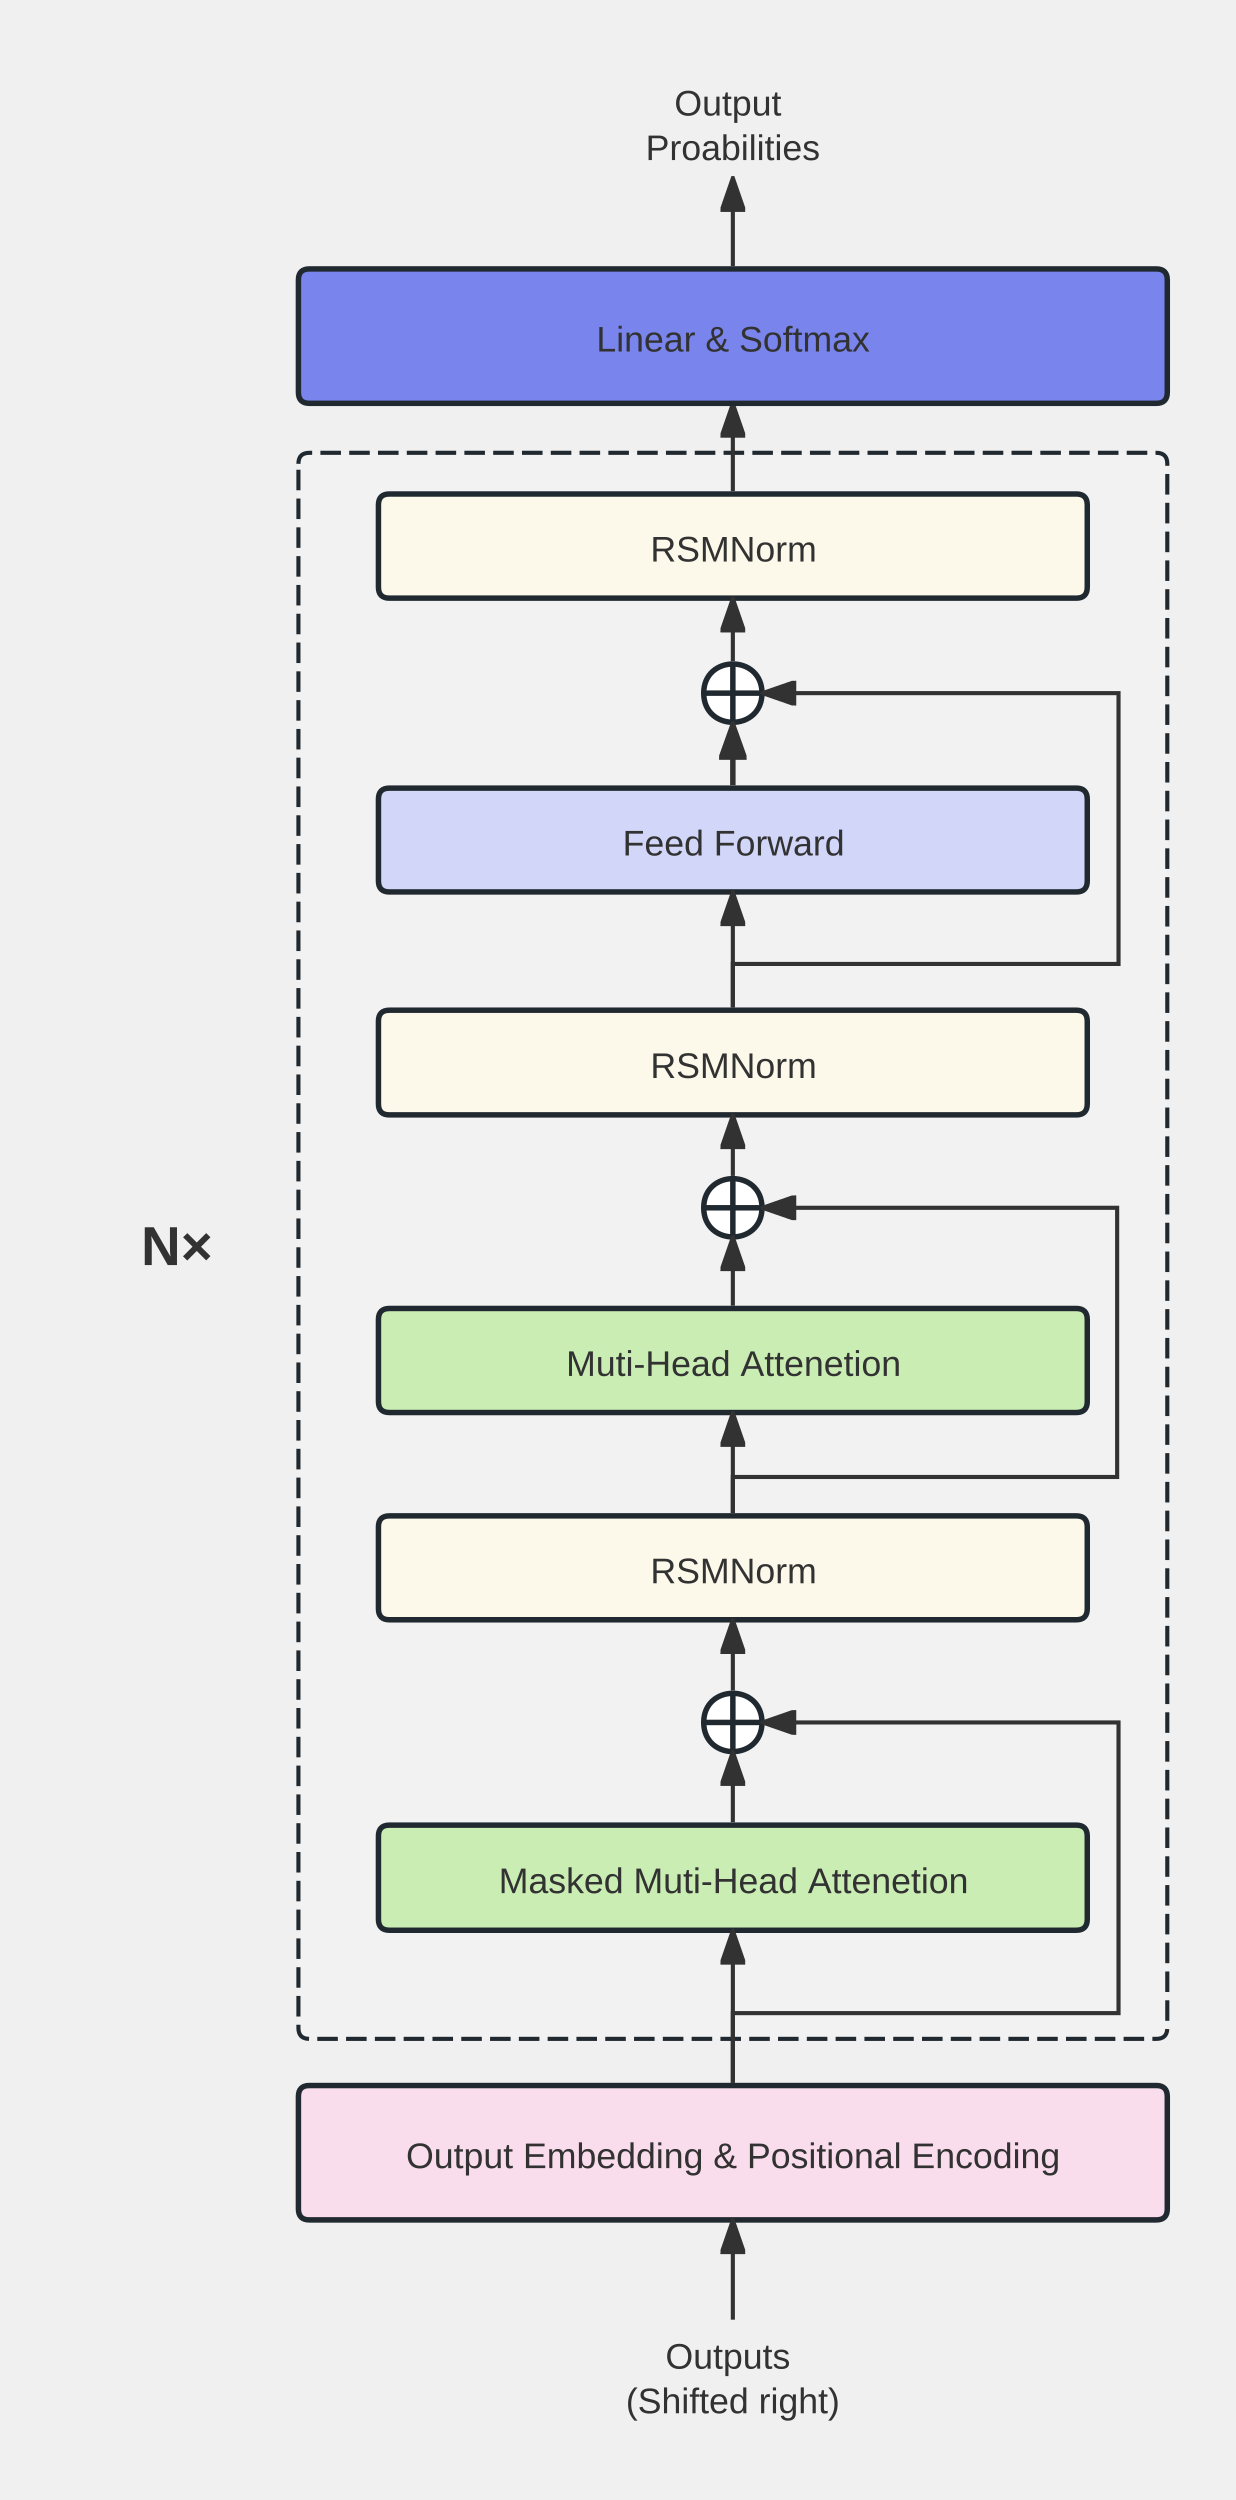
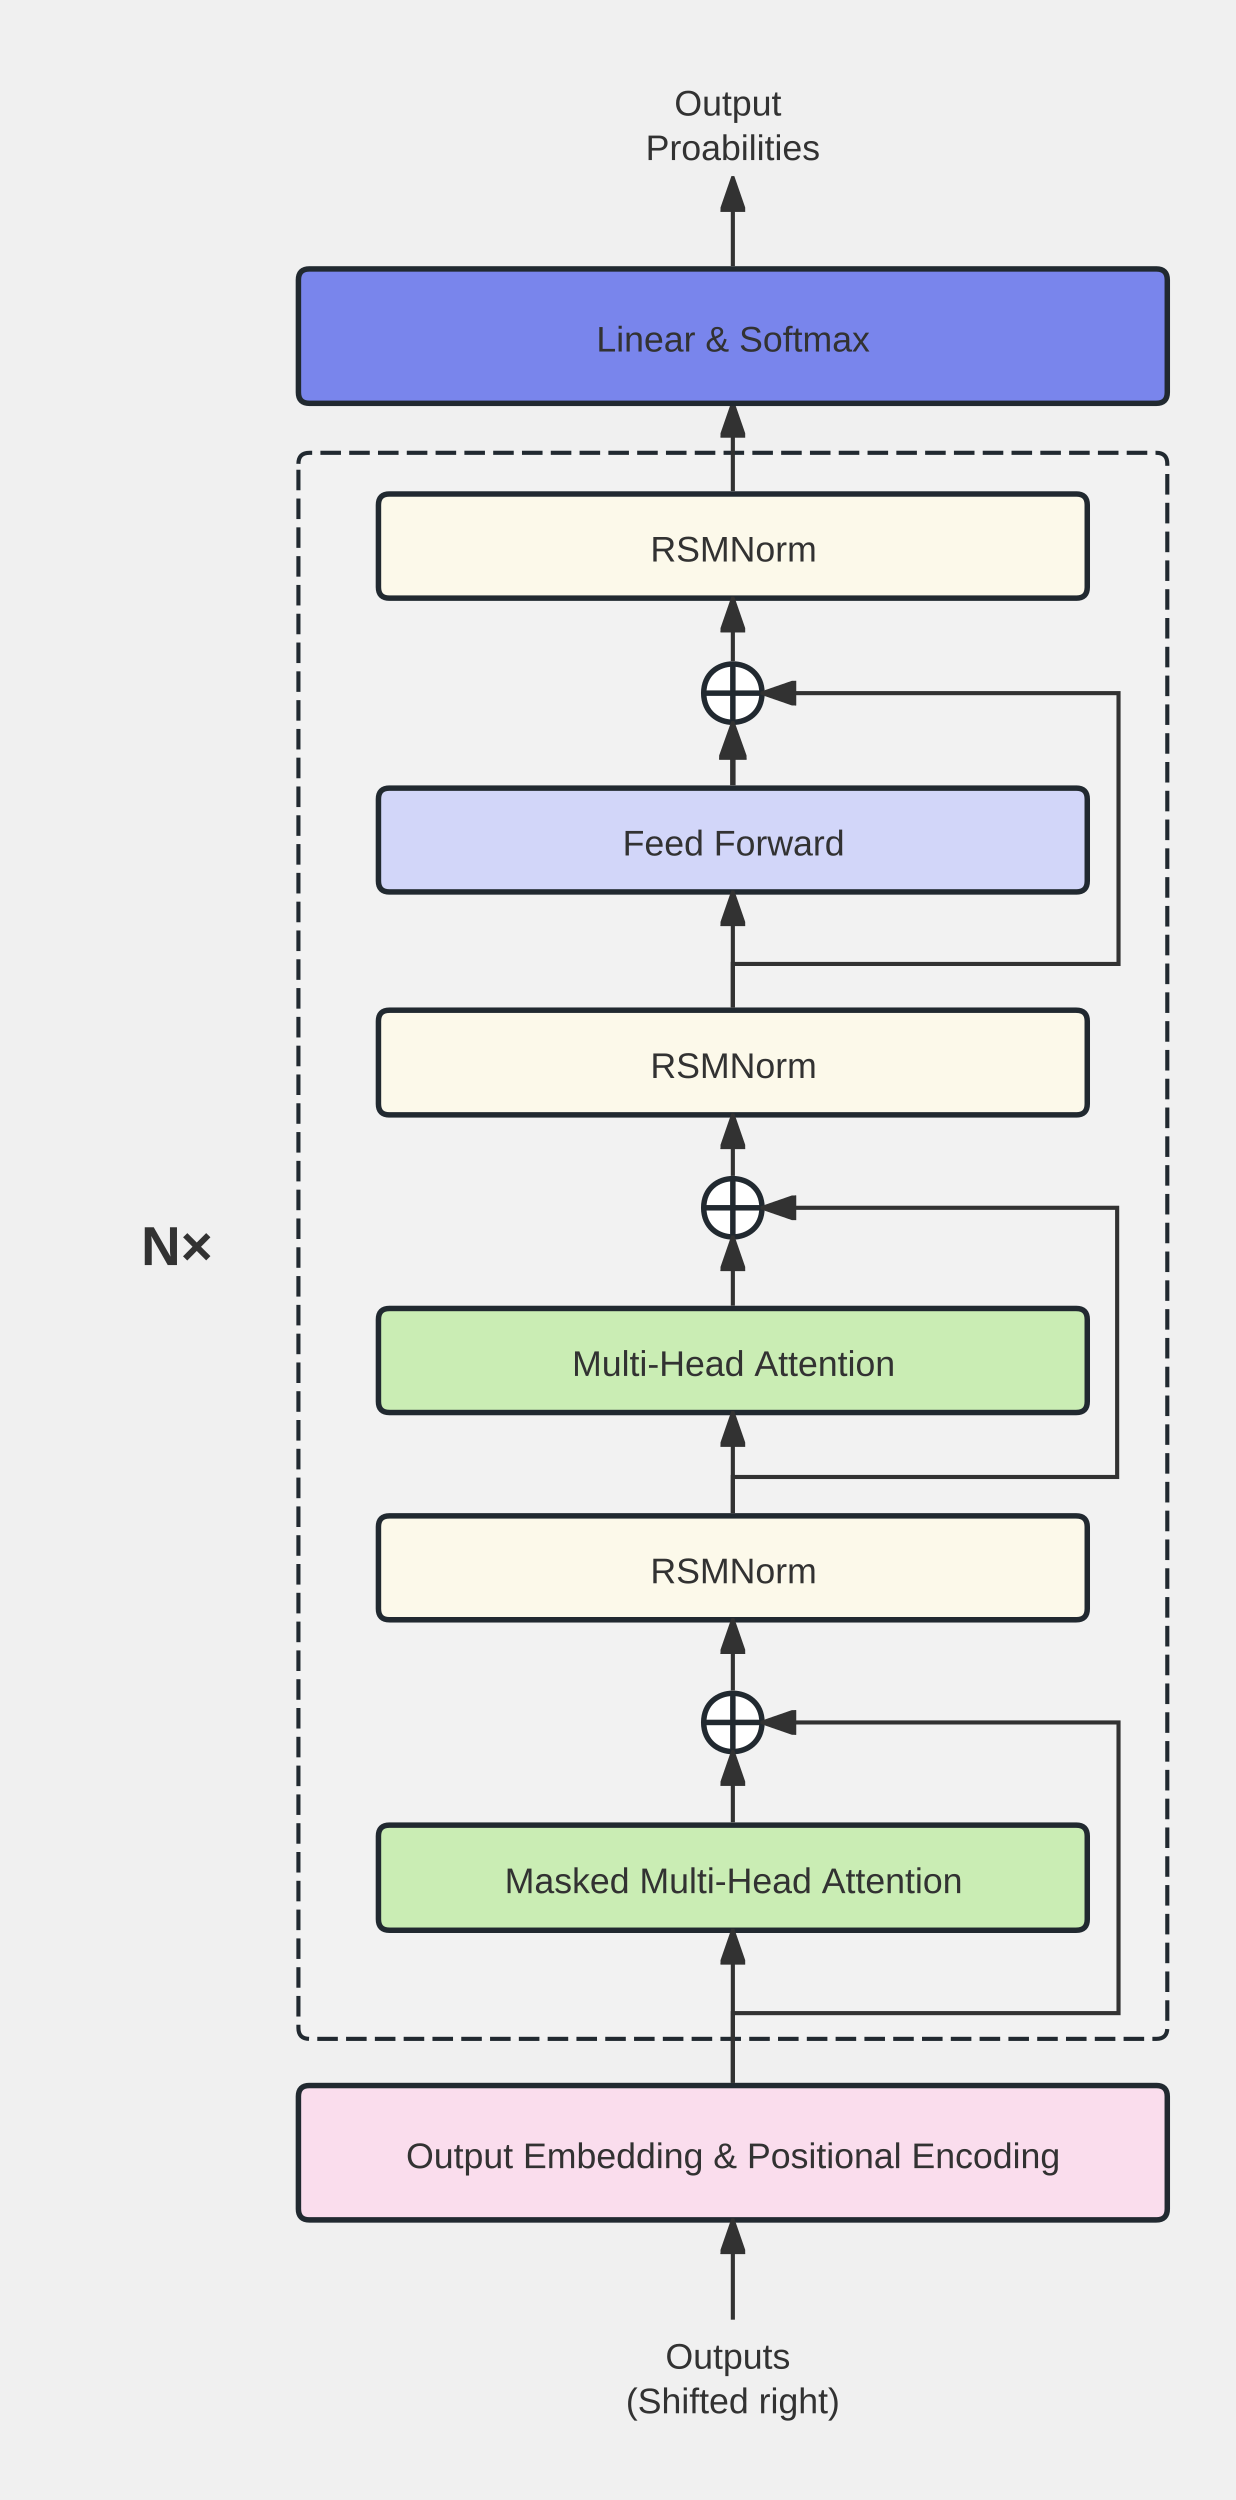
- <svg xmlns="http://www.w3.org/2000/svg" id="SvgjsSvg1205" width="450.619" height="911.556" version="1.1">
-   <defs id="SvgjsDefs1206">
+ <svg xmlns="http://www.w3.org/2000/svg" id="SvgjsSvg1006" width="450.619" height="911.556" version="1.1">
+   <defs id="SvgjsDefs1007">
    <pattern patternUnits="userSpaceOnUse" id="pattern_mark_0" width="300" height="300">
      <text x="150" y="100" fill="rgba(229,229,229,0.8)" font-size="18" transform="rotate(-45, 150, 150)" style="dominant-baseline: middle; text-anchor: middle;" />
    </pattern>
    <pattern patternUnits="userSpaceOnUse" id="pattern_mark_1" width="300" height="300">
      <text x="150" y="200" fill="rgba(229,229,229,0.8)" font-size="18" transform="rotate(-45, 150, 150)" style="dominant-baseline: middle; text-anchor: middle;" />
    </pattern>
-     <marker id="SvgjsMarker1234" markerWidth="14" markerHeight="10" refX="10" refY="5" viewBox="0 0 14 10" orient="auto" markerUnits="userSpaceOnUse" stroke-dasharray="0,0">
-       <path id="SvgjsPath1235" d="M0,0 L14,5 L0,10 L0,0" fill="#323232" stroke="#323232" stroke-width="1" />
-     </marker>
-     <marker id="SvgjsMarker1244" markerWidth="13" markerHeight="9" refX="9.5" refY="4.5" viewBox="0 0 13 9" orient="auto" markerUnits="userSpaceOnUse" stroke-dasharray="0,0">
-       <path id="SvgjsPath1245" d="M0,0 L13,4.5 L0,9 L0,0" fill="#323232" stroke="#323232" stroke-width="1" />
-     </marker>
-     <marker id="SvgjsMarker1260" markerWidth="13" markerHeight="9" refX="9.5" refY="4.5" viewBox="0 0 13 9" orient="auto" markerUnits="userSpaceOnUse" stroke-dasharray="0,0">
-       <path id="SvgjsPath1261" d="M0,0 L13,4.5 L0,9 L0,0" fill="#323232" stroke="#323232" stroke-width="1" />
-     </marker>
-     <marker id="SvgjsMarker1270" markerWidth="13" markerHeight="9" refX="9.5" refY="4.5" viewBox="0 0 13 9" orient="auto" markerUnits="userSpaceOnUse" stroke-dasharray="0,0">
-       <path id="SvgjsPath1271" d="M0,0 L13,4.5 L0,9 L0,0" fill="#323232" stroke="#323232" stroke-width="1" />
-     </marker>
-     <marker id="SvgjsMarker1292" markerWidth="13" markerHeight="9" refX="9.5" refY="4.5" viewBox="0 0 13 9" orient="auto" markerUnits="userSpaceOnUse" stroke-dasharray="0,0">
-       <path id="SvgjsPath1293" d="M0,0 L13,4.5 L0,9 L0,0" fill="#323232" stroke="#323232" stroke-width="1" />
-     </marker>
-     <marker id="SvgjsMarker1296" markerWidth="13" markerHeight="9" refX="9.5" refY="4.5" viewBox="0 0 13 9" orient="auto" markerUnits="userSpaceOnUse" stroke-dasharray="0,0">
-       <path id="SvgjsPath1297" d="M0,0 L13,4.5 L0,9 L0,0" fill="#323232" stroke="#323232" stroke-width="1" />
-     </marker>
-     <marker id="SvgjsMarker1300" markerWidth="13" markerHeight="9" refX="9.5" refY="4.5" viewBox="0 0 13 9" orient="auto" markerUnits="userSpaceOnUse" stroke-dasharray="0,0">
-       <path id="SvgjsPath1301" d="M0,0 L13,4.5 L0,9 L0,0" fill="#323232" stroke="#323232" stroke-width="1" />
-     </marker>
-     <marker id="SvgjsMarker1320" markerWidth="13" markerHeight="9" refX="9.5" refY="4.5" viewBox="0 0 13 9" orient="auto" markerUnits="userSpaceOnUse" stroke-dasharray="0,0">
-       <path id="SvgjsPath1321" d="M0,0 L13,4.5 L0,9 L0,0" fill="#323232" stroke="#323232" stroke-width="1" />
-     </marker>
-     <marker id="SvgjsMarker1330" markerWidth="13" markerHeight="9" refX="9.5" refY="4.5" viewBox="0 0 13 9" orient="auto" markerUnits="userSpaceOnUse" stroke-dasharray="0,0">
-       <path id="SvgjsPath1331" d="M0,0 L13,4.5 L0,9 L0,0" fill="#323232" stroke="#323232" stroke-width="1" />
-     </marker>
-     <marker id="SvgjsMarker1334" markerWidth="13" markerHeight="9" refX="9.5" refY="4.5" viewBox="0 0 13 9" orient="auto" markerUnits="userSpaceOnUse" stroke-dasharray="0,0">
-       <path id="SvgjsPath1335" d="M0,0 L13,4.5 L0,9 L0,0" fill="#323232" stroke="#323232" stroke-width="1" />
-     </marker>
-     <marker id="SvgjsMarker1338" markerWidth="13" markerHeight="9" refX="9.5" refY="4.5" viewBox="0 0 13 9" orient="auto" markerUnits="userSpaceOnUse" stroke-dasharray="0,0">
-       <path id="SvgjsPath1339" d="M0,0 L13,4.5 L0,9 L0,0" fill="#323232" stroke="#323232" stroke-width="1" />
-     </marker>
-     <marker id="SvgjsMarker1342" markerWidth="13" markerHeight="9" refX="9.5" refY="4.5" viewBox="0 0 13 9" orient="auto" markerUnits="userSpaceOnUse" stroke-dasharray="0,0">
-       <path id="SvgjsPath1343" d="M0,0 L13,4.5 L0,9 L0,0" fill="#323232" stroke="#323232" stroke-width="1" />
-     </marker>
-     <marker id="SvgjsMarker1346" markerWidth="13" markerHeight="9" refX="9.5" refY="4.5" viewBox="0 0 13 9" orient="auto" markerUnits="userSpaceOnUse" stroke-dasharray="0,0">
-       <path id="SvgjsPath1347" d="M0,0 L13,4.5 L0,9 L0,0" fill="#323232" stroke="#323232" stroke-width="1" />
-     </marker>
-     <marker id="SvgjsMarker1350" markerWidth="13" markerHeight="9" refX="9.5" refY="4.5" viewBox="0 0 13 9" orient="auto" markerUnits="userSpaceOnUse" stroke-dasharray="0,0">
-       <path id="SvgjsPath1351" d="M0,0 L13,4.5 L0,9 L0,0" fill="#323232" stroke="#323232" stroke-width="1" />
-     </marker>
-     <marker id="SvgjsMarker1360" markerWidth="13" markerHeight="9" refX="9.5" refY="4.5" viewBox="0 0 13 9" orient="auto" markerUnits="userSpaceOnUse" stroke-dasharray="0,0">
-       <path id="SvgjsPath1361" d="M0,0 L13,4.5 L0,9 L0,0" fill="#323232" stroke="#323232" stroke-width="1" />
-     </marker>
+     <marker id="SvgjsMarker1035" markerWidth="14" markerHeight="10" refX="10" refY="5" viewBox="0 0 14 10" orient="auto" markerUnits="userSpaceOnUse" stroke-dasharray="0,0">
+       <path id="SvgjsPath1036" d="M0,0 L14,5 L0,10 L0,0" fill="#323232" stroke="#323232" stroke-width="1" />
+     </marker>
+     <marker id="SvgjsMarker1045" markerWidth="13" markerHeight="9" refX="9.5" refY="4.5" viewBox="0 0 13 9" orient="auto" markerUnits="userSpaceOnUse" stroke-dasharray="0,0">
+       <path id="SvgjsPath1046" d="M0,0 L13,4.5 L0,9 L0,0" fill="#323232" stroke="#323232" stroke-width="1" />
+     </marker>
+     <marker id="SvgjsMarker1061" markerWidth="13" markerHeight="9" refX="9.5" refY="4.5" viewBox="0 0 13 9" orient="auto" markerUnits="userSpaceOnUse" stroke-dasharray="0,0">
+       <path id="SvgjsPath1062" d="M0,0 L13,4.5 L0,9 L0,0" fill="#323232" stroke="#323232" stroke-width="1" />
+     </marker>
+     <marker id="SvgjsMarker1071" markerWidth="13" markerHeight="9" refX="9.5" refY="4.5" viewBox="0 0 13 9" orient="auto" markerUnits="userSpaceOnUse" stroke-dasharray="0,0">
+       <path id="SvgjsPath1072" d="M0,0 L13,4.5 L0,9 L0,0" fill="#323232" stroke="#323232" stroke-width="1" />
+     </marker>
+     <marker id="SvgjsMarker1093" markerWidth="13" markerHeight="9" refX="9.5" refY="4.5" viewBox="0 0 13 9" orient="auto" markerUnits="userSpaceOnUse" stroke-dasharray="0,0">
+       <path id="SvgjsPath1094" d="M0,0 L13,4.5 L0,9 L0,0" fill="#323232" stroke="#323232" stroke-width="1" />
+     </marker>
+     <marker id="SvgjsMarker1097" markerWidth="13" markerHeight="9" refX="9.5" refY="4.5" viewBox="0 0 13 9" orient="auto" markerUnits="userSpaceOnUse" stroke-dasharray="0,0">
+       <path id="SvgjsPath1098" d="M0,0 L13,4.5 L0,9 L0,0" fill="#323232" stroke="#323232" stroke-width="1" />
+     </marker>
+     <marker id="SvgjsMarker1101" markerWidth="13" markerHeight="9" refX="9.5" refY="4.5" viewBox="0 0 13 9" orient="auto" markerUnits="userSpaceOnUse" stroke-dasharray="0,0">
+       <path id="SvgjsPath1102" d="M0,0 L13,4.5 L0,9 L0,0" fill="#323232" stroke="#323232" stroke-width="1" />
+     </marker>
+     <marker id="SvgjsMarker1121" markerWidth="13" markerHeight="9" refX="9.5" refY="4.5" viewBox="0 0 13 9" orient="auto" markerUnits="userSpaceOnUse" stroke-dasharray="0,0">
+       <path id="SvgjsPath1122" d="M0,0 L13,4.5 L0,9 L0,0" fill="#323232" stroke="#323232" stroke-width="1" />
+     </marker>
+     <marker id="SvgjsMarker1131" markerWidth="13" markerHeight="9" refX="9.5" refY="4.5" viewBox="0 0 13 9" orient="auto" markerUnits="userSpaceOnUse" stroke-dasharray="0,0">
+       <path id="SvgjsPath1132" d="M0,0 L13,4.5 L0,9 L0,0" fill="#323232" stroke="#323232" stroke-width="1" />
+     </marker>
+     <marker id="SvgjsMarker1135" markerWidth="13" markerHeight="9" refX="9.5" refY="4.5" viewBox="0 0 13 9" orient="auto" markerUnits="userSpaceOnUse" stroke-dasharray="0,0">
+       <path id="SvgjsPath1136" d="M0,0 L13,4.5 L0,9 L0,0" fill="#323232" stroke="#323232" stroke-width="1" />
+     </marker>
+     <marker id="SvgjsMarker1139" markerWidth="13" markerHeight="9" refX="9.5" refY="4.5" viewBox="0 0 13 9" orient="auto" markerUnits="userSpaceOnUse" stroke-dasharray="0,0">
+       <path id="SvgjsPath1140" d="M0,0 L13,4.5 L0,9 L0,0" fill="#323232" stroke="#323232" stroke-width="1" />
+     </marker>
+     <marker id="SvgjsMarker1143" markerWidth="13" markerHeight="9" refX="9.5" refY="4.5" viewBox="0 0 13 9" orient="auto" markerUnits="userSpaceOnUse" stroke-dasharray="0,0">
+       <path id="SvgjsPath1144" d="M0,0 L13,4.5 L0,9 L0,0" fill="#323232" stroke="#323232" stroke-width="1" />
+     </marker>
+     <marker id="SvgjsMarker1147" markerWidth="13" markerHeight="9" refX="9.5" refY="4.5" viewBox="0 0 13 9" orient="auto" markerUnits="userSpaceOnUse" stroke-dasharray="0,0">
+       <path id="SvgjsPath1148" d="M0,0 L13,4.5 L0,9 L0,0" fill="#323232" stroke="#323232" stroke-width="1" />
+     </marker>
+     <marker id="SvgjsMarker1151" markerWidth="13" markerHeight="9" refX="9.5" refY="4.5" viewBox="0 0 13 9" orient="auto" markerUnits="userSpaceOnUse" stroke-dasharray="0,0">
+       <path id="SvgjsPath1152" d="M0,0 L13,4.5 L0,9 L0,0" fill="#323232" stroke="#323232" stroke-width="1" />
+     </marker>
+     <marker id="SvgjsMarker1161" markerWidth="13" markerHeight="9" refX="9.5" refY="4.5" viewBox="0 0 13 9" orient="auto" markerUnits="userSpaceOnUse" stroke-dasharray="0,0">
+       <path id="SvgjsPath1162" d="M0,0 L13,4.5 L0,9 L0,0" fill="#323232" stroke="#323232" stroke-width="1" />
+     </marker>
+     <pattern patternUnits="userSpaceOnUse" id="wpspattern_mark_0" width="300" height="300">
+       <text x="150" y="100" fill="#0000004d" font-size="18" transform="rotate(-45, 150, 150)" style="dominant-baseline: middle; text-anchor: middle;" />
+     </pattern>
  </defs>
  <rect id="svgbackgroundid" width="450.619" height="911.556" fill="transparent" />
-   <rect id="SvgjsRect1208" width="450.619" height="911.556" fill="url(#pattern_mark_0)" />
-   <rect id="SvgjsRect1209" width="450.619" height="911.556" fill="url(#pattern_mark_1)" />
-   <g id="SvgjsG1210" transform="translate(108.8095,165.1105)">
-     <path id="SvgjsPath1211" d="M 0 4Q 0 0 4 0L 312.81 0Q 316.81 0 316.81 4L 316.81 574.307Q 316.81 578.307 312.81 578.307L 4 578.307Q 0 578.307 0 574.307Z" stroke-dasharray="7.5,3" stroke="rgba(33,41,48,1)" stroke-width="1.5" fill-opacity="1" fill="#f2f2f2" />
-     <g id="SvgjsG1212">
-       <text id="SvgjsText1213" font-family="&quot;Microsoft YaHei&quot;, 微软雅黑, Arial" text-anchor="middle" font-size="13px" width="297px" fill="#323232" font-weight="400" align="middle" lineHeight="125%" anchor="middle" family="&quot;Microsoft YaHei&quot;, 微软雅黑, Arial" size="13px" weight="400" font-style="" opacity="1" y="278.529" transform="rotate(0)" />
-     </g>
-   </g>
-   <g id="SvgjsG1214" transform="translate(137.9881,287.3681)">
-     <path id="SvgjsPath1215" d="M 0 4Q 0 0 4 0L 254.452 0Q 258.452 0 258.452 4L 258.452 33.857Q 258.452 37.857 254.452 37.857L 4 37.857Q 0 37.857 0 33.857Z" stroke="rgba(33,41,48,1)" stroke-width="2" fill-opacity="1" fill="#d2d6f9" />
-     <g id="SvgjsG1216">
-       <text id="SvgjsText1217" font-family="&quot;Microsoft YaHei&quot;, 微软雅黑, Arial" text-anchor="middle" font-size="13px" width="239px" fill="#323232" font-weight="400" align="middle" lineHeight="125%" anchor="middle" family="&quot;Microsoft YaHei&quot;, 微软雅黑, Arial" size="13px" weight="400" font-style="" opacity="1" y="8.303" transform="rotate(0)">
-         <tspan id="SvgjsTspan1218" dy="16.25" x="129.5">
-           <tspan id="SvgjsTspan1219" style="">Feed Forward</tspan>
-         </tspan>
-       </text>
-     </g>
-   </g>
-   <g id="SvgjsG1220" transform="translate(137.9881,180.1184)">
-     <path id="SvgjsPath1221" d="M 0 4Q 0 0 4 0L 254.452 0Q 258.452 0 258.452 4L 258.452 33.982Q 258.452 37.982 254.452 37.982L 4 37.982Q 0 37.982 0 33.982Z" stroke="rgba(33,41,48,1)" stroke-width="2" fill-opacity="1" fill="#fcf9ea" />
-     <g id="SvgjsG1222">
-       <text id="SvgjsText1223" font-family="&quot;Microsoft YaHei&quot;, 微软雅黑, Arial" text-anchor="middle" font-size="13px" width="239px" fill="#323232" font-weight="400" align="middle" lineHeight="125%" anchor="middle" family="&quot;Microsoft YaHei&quot;, 微软雅黑, Arial" size="13px" weight="400" font-style="" opacity="1" y="8.366" transform="rotate(0)">
-         <tspan id="SvgjsTspan1224" dy="16.25" x="129.5">
-           <tspan id="SvgjsTspan1225" style="">RSMNorm</tspan>
-         </tspan>
-       </text>
-     </g>
-   </g>
-   <g id="SvgjsG1226" transform="translate(256.5893,242.1093)">
-     <path id="SvgjsPath1227" d="M 0 10.625C 0 -3.542 21.25 -3.542 21.25 10.625C 21.25 24.792 0 24.792 0 10.625Z" stroke="rgba(33,41,48,1)" stroke-width="2" fill-opacity="1" fill="#ffffff" />
-     <path id="SvgjsPath1228" d="M 10.625 0L 10.625 21.25M 0 10.625L 21.25 10.625" stroke="rgba(33,41,48,1)" stroke-width="2" fill-opacity="1" fill="#ffffff" />
-     <path id="SvgjsPath1229" d="M 0 10.625C 0 -3.542 21.25 -3.542 21.25 10.625C 21.25 24.792 0 24.792 0 10.625Z" stroke="none" fill="none" />
-     <g id="SvgjsG1230">
-       <text id="SvgjsText1231" font-family="&quot;Microsoft YaHei&quot;, 微软雅黑, Arial" text-anchor="middle" font-size="13px" width="62px" fill="#323232" font-weight="400" align="middle" lineHeight="125%" anchor="middle" family="&quot;Microsoft YaHei&quot;, 微软雅黑, Arial" size="13px" weight="400" font-style="" opacity="1" y="25.625" transform="rotate(0)" />
-     </g>
-   </g>
-   <g id="SvgjsG1232">
-     <path id="SvgjsPath1233" d="M267.214 286.368L267.214 275.364L267.214 275.364L267.214 266.959" stroke="#323232" stroke-width="2" fill="none" marker-end="url(#SvgjsMarker1234)" />
-   </g>
-   <g id="SvgjsG1236" transform="translate(137.9881,368.3502)">
-     <path id="SvgjsPath1237" d="M 0 4Q 0 0 4 0L 254.452 0Q 258.452 0 258.452 4L 258.452 34.164Q 258.452 38.164 254.452 38.164L 4 38.164Q 0 38.164 0 34.164Z" stroke="rgba(33,41,48,1)" stroke-width="2" fill-opacity="1" fill="#fcf9ea" />
-     <g id="SvgjsG1238">
-       <text id="SvgjsText1239" font-family="&quot;Microsoft YaHei&quot;, 微软雅黑, Arial" text-anchor="middle" font-size="13px" width="239px" fill="#323232" font-weight="400" align="middle" lineHeight="125%" anchor="middle" family="&quot;Microsoft YaHei&quot;, 微软雅黑, Arial" size="13px" weight="400" font-style="" opacity="1" y="8.457" transform="rotate(0)">
-         <tspan id="SvgjsTspan1240" dy="16.25" x="129.5">
-           <tspan id="SvgjsTspan1241" style="">RSMNorm</tspan>
-         </tspan>
-       </text>
-     </g>
-   </g>
-   <g id="SvgjsG1242">
-     <path id="SvgjsPath1243" d="M267.214 367.35L267.214 328.175" stroke="#323232" stroke-width="1.5" fill="none" marker-end="url(#SvgjsMarker1244)" />
-   </g>
-   <g id="SvgjsG1246" transform="translate(137.9881,477.1002)">
-     <path id="SvgjsPath1247" d="M 0 4Q 0 0 4 0L 254.452 0Q 258.452 0 258.452 4L 258.452 33.934Q 258.452 37.934 254.452 37.934L 4 37.934Q 0 37.934 0 33.934Z" stroke="rgba(33,41,48,1)" stroke-width="2" fill-opacity="1" fill="#caedb4" />
-     <g id="SvgjsG1248">
-       <text id="SvgjsText1249" font-family="&quot;Microsoft YaHei&quot;, 微软雅黑, Arial" text-anchor="middle" font-size="13px" width="239px" fill="#323232" font-weight="400" align="middle" lineHeight="125%" anchor="middle" family="&quot;Microsoft YaHei&quot;, 微软雅黑, Arial" size="13px" weight="400" font-style="" opacity="1" y="8.342" transform="rotate(0)">
-         <tspan id="SvgjsTspan1250" dy="16.25" x="129.5">
-           <tspan id="SvgjsTspan1251" style="">Muti-Head Attenetion</tspan>
-         </tspan>
-       </text>
-     </g>
-   </g>
-   <g id="SvgjsG1252" transform="translate(137.9881,552.7252)">
-     <path id="SvgjsPath1253" d="M 0 4Q 0 0 4 0L 254.452 0Q 258.452 0 258.452 4L 258.452 33.876Q 258.452 37.876 254.452 37.876L 4 37.876Q 0 37.876 0 33.876Z" stroke="rgba(33,41,48,1)" stroke-width="2" fill-opacity="1" fill="#fcf9ea" />
-     <g id="SvgjsG1254">
-       <text id="SvgjsText1255" font-family="&quot;Microsoft YaHei&quot;, 微软雅黑, Arial" text-anchor="middle" font-size="13px" width="239px" fill="#323232" font-weight="400" align="middle" lineHeight="125%" anchor="middle" family="&quot;Microsoft YaHei&quot;, 微软雅黑, Arial" size="13px" weight="400" font-style="" opacity="1" y="8.313" transform="rotate(0)">
-         <tspan id="SvgjsTspan1256" dy="16.25" x="129.5">
-           <tspan id="SvgjsTspan1257" style="">RSMNorm</tspan>
-         </tspan>
-       </text>
-     </g>
-   </g>
-   <g id="SvgjsG1258">
-     <path id="SvgjsPath1259" d="M267.214 551.725L267.214 517.985" stroke="#323232" stroke-width="1.5" fill="none" marker-end="url(#SvgjsMarker1260)" />
-   </g>
-   <g id="SvgjsG1262" transform="translate(256.5893,429.7639)">
-     <path id="SvgjsPath1263" d="M 0 10.625C 0 -3.542 21.25 -3.542 21.25 10.625C 21.25 24.792 0 24.792 0 10.625Z" stroke="rgba(33,41,48,1)" stroke-width="2" fill-opacity="1" fill="#ffffff" />
-     <path id="SvgjsPath1264" d="M 10.625 0L 10.625 21.25M 0 10.625L 21.25 10.625" stroke="rgba(33,41,48,1)" stroke-width="2" fill-opacity="1" fill="#ffffff" />
-     <path id="SvgjsPath1265" d="M 0 10.625C 0 -3.542 21.25 -3.542 21.25 10.625C 21.25 24.792 0 24.792 0 10.625Z" stroke="none" fill="none" />
-     <g id="SvgjsG1266">
-       <text id="SvgjsText1267" font-family="&quot;Microsoft YaHei&quot;, 微软雅黑, Arial" text-anchor="middle" font-size="13px" width="62px" fill="#323232" font-weight="400" align="middle" lineHeight="125%" anchor="middle" family="&quot;Microsoft YaHei&quot;, 微软雅黑, Arial" size="13px" weight="400" font-style="" opacity="1" y="25.625" transform="rotate(0)" />
-     </g>
-   </g>
-   <g id="SvgjsG1268">
-     <path id="SvgjsPath1269" d="M267.214 476.1L267.214 453.964" stroke="#323232" stroke-width="1.5" fill="none" marker-end="url(#SvgjsMarker1270)" />
-   </g>
-   <g id="SvgjsG1272" transform="translate(137.9881,665.4857)">
-     <path id="SvgjsPath1273" d="M 0 4Q 0 0 4 0L 254.452 0Q 258.452 0 258.452 4L 258.452 34.324Q 258.452 38.324 254.452 38.324L 4 38.324Q 0 38.324 0 34.324Z" stroke="rgba(33,41,48,1)" stroke-width="2" fill-opacity="1" fill="#caedb4" />
-     <g id="SvgjsG1274">
-       <text id="SvgjsText1275" font-family="&quot;Microsoft YaHei&quot;, 微软雅黑, Arial" text-anchor="middle" font-size="13px" width="239px" fill="#323232" font-weight="400" align="middle" lineHeight="125%" anchor="middle" family="&quot;Microsoft YaHei&quot;, 微软雅黑, Arial" size="13px" weight="400" font-style="" opacity="1" y="8.537" transform="rotate(0)">
-         <tspan id="SvgjsTspan1276" dy="16.25" x="129.5">
-           <tspan id="SvgjsTspan1277" style="">Masked Muti-Head Attenetion</tspan>
-         </tspan>
-       </text>
-     </g>
-   </g>
-   <g id="SvgjsG1278" transform="translate(108.8095,760.4276)">
-     <path id="SvgjsPath1279" d="M 0 4Q 0 0 4 0L 312.81 0Q 316.81 0 316.81 4L 316.81 45Q 316.81 49 312.81 49L 4 49Q 0 49 0 45Z" stroke="rgba(33,41,48,1)" stroke-width="2" fill-opacity="1" fill="#fadded" />
-     <g id="SvgjsG1280">
-       <text id="SvgjsText1281" font-family="&quot;Microsoft YaHei&quot;, 微软雅黑, Arial" text-anchor="middle" font-size="13px" width="297px" fill="#323232" font-weight="400" align="middle" lineHeight="125%" anchor="middle" family="&quot;Microsoft YaHei&quot;, 微软雅黑, Arial" size="13px" weight="400" font-style="" opacity="1" y="13.875" transform="rotate(0)">
-         <tspan id="SvgjsTspan1282" dy="16.25" x="158.5">
-           <tspan id="SvgjsTspan1283" style="">Output Embedding &amp; Positional Encoding</tspan>
-         </tspan>
-       </text>
-     </g>
-   </g>
-   <g id="SvgjsG1284" transform="translate(256.5893,617.4185)">
-     <path id="SvgjsPath1285" d="M 0 10.625C 0 -3.542 21.25 -3.542 21.25 10.625C 21.25 24.792 0 24.792 0 10.625Z" stroke="rgba(33,41,48,1)" stroke-width="2" fill-opacity="1" fill="#ffffff" />
-     <path id="SvgjsPath1286" d="M 10.625 0L 10.625 21.25M 0 10.625L 21.25 10.625" stroke="rgba(33,41,48,1)" stroke-width="2" fill-opacity="1" fill="#ffffff" />
-     <path id="SvgjsPath1287" d="M 0 10.625C 0 -3.542 21.25 -3.542 21.25 10.625C 21.25 24.792 0 24.792 0 10.625Z" stroke="none" fill="none" />
-     <g id="SvgjsG1288">
-       <text id="SvgjsText1289" font-family="&quot;Microsoft YaHei&quot;, 微软雅黑, Arial" text-anchor="middle" font-size="13px" width="62px" fill="#323232" font-weight="400" align="middle" lineHeight="125%" anchor="middle" family="&quot;Microsoft YaHei&quot;, 微软雅黑, Arial" size="13px" weight="400" font-style="" opacity="1" y="25.625" transform="rotate(0)" />
-     </g>
-   </g>
-   <g id="SvgjsG1290">
-     <path id="SvgjsPath1291" d="M267.214 664.486L267.214 652.077L267.214 652.077L267.214 641.618" stroke="#323232" stroke-width="1.5" fill="none" marker-end="url(#SvgjsMarker1292)" />
-   </g>
-   <g id="SvgjsG1294">
-     <path id="SvgjsPath1295" d="M267.214 616.418L267.214 604.01L267.214 604.01L267.214 593.551" stroke="#323232" stroke-width="1.5" fill="none" marker-end="url(#SvgjsMarker1296)" />
-   </g>
-   <g id="SvgjsG1298">
-     <path id="SvgjsPath1299" d="M267.214 179.118L267.214 163.589L267.215 163.589L267.215 150.009" stroke="#323232" stroke-width="1.5" fill="none" marker-end="url(#SvgjsMarker1300)" />
-   </g>
-   <g id="SvgjsG1302" transform="translate(217.2143,25)">
-     <path id="SvgjsPath1303" d="M 0 0L 100 0L 100 40L 0 40Z" stroke="none" fill="none" />
-     <g id="SvgjsG1304">
-       <text id="SvgjsText1305" font-family="&quot;Microsoft YaHei&quot;, 微软雅黑, Arial" text-anchor="middle" font-size="13px" width="100px" fill="#323232" font-weight="400" align="middle" lineHeight="125%" anchor="middle" family="&quot;Microsoft YaHei&quot;, 微软雅黑, Arial" size="13px" weight="400" font-style="" opacity="1" y="0.875" transform="rotate(0)">
-         <tspan id="SvgjsTspan1306" dy="16.25" x="50">
-           <tspan id="SvgjsTspan1307" style="">Output</tspan>
-         </tspan>
-         <tspan id="SvgjsTspan1308" dy="16.25" x="50">
-           <tspan id="SvgjsTspan1309" style="">Proabilities</tspan>
-         </tspan>
-       </text>
-     </g>
-   </g>
-   <g id="SvgjsG1310" transform="translate(217.2143,846.5555)">
-     <path id="SvgjsPath1311" d="M 0 0L 100 0L 100 40L 0 40Z" stroke="none" fill="none" />
-     <g id="SvgjsG1312">
-       <text id="SvgjsText1313" font-family="&quot;Microsoft YaHei&quot;, 微软雅黑, Arial" text-anchor="middle" font-size="13px" width="100px" fill="#323232" font-weight="400" align="middle" lineHeight="125%" anchor="middle" family="&quot;Microsoft YaHei&quot;, 微软雅黑, Arial" size="13px" weight="400" font-style="" opacity="1" y="0.875" transform="rotate(0)">
-         <tspan id="SvgjsTspan1314" dy="16.25" x="50">
-           <tspan id="SvgjsTspan1315" style="">Outputs</tspan>
-         </tspan>
-         <tspan id="SvgjsTspan1316" dy="16.25" x="50">
-           <tspan id="SvgjsTspan1317" style="">(Shifted right)</tspan>
-         </tspan>
-       </text>
-     </g>
-   </g>
-   <g id="SvgjsG1318">
-     <path id="SvgjsPath1319" d="M267.214 845.806L267.214 827.992L267.214 827.992L267.214 812.378" stroke="#323232" stroke-width="1.5" fill="none" marker-end="url(#SvgjsMarker1320)" />
-   </g>
-   <g id="SvgjsG1322" transform="translate(25,434.2639)">
-     <path id="SvgjsPath1323" d="M 0 0L 78.889 0L 78.889 40L 0 40Z" stroke="none" fill="none" />
-     <g id="SvgjsG1324">
-       <text id="SvgjsText1325" font-family="&quot;Microsoft YaHei&quot;, 微软雅黑, Arial" text-anchor="middle" font-size="20px" width="79px" fill="#323232" font-weight="700" align="middle" lineHeight="125%" anchor="middle" family="&quot;Microsoft YaHei&quot;, 微软雅黑, Arial" size="20px" weight="700" font-style="" opacity="1" y="2" transform="rotate(0)">
-         <tspan id="SvgjsTspan1326" dy="25" x="39.5">
-           <tspan id="SvgjsTspan1327" style="">N×</tspan>
-         </tspan>
-       </text>
-     </g>
-   </g>
-   <g id="SvgjsG1328">
-     <path id="SvgjsPath1329" d="M267.214 551.725L267.214 538.539L407.339 538.539L407.339 440.389L280.789 440.389" stroke="#323232" stroke-width="1.5" fill="none" marker-end="url(#SvgjsMarker1330)" />
-   </g>
-   <g id="SvgjsG1332">
-     <path id="SvgjsPath1333" d="M267.214 428.764L267.214 409.464" stroke="#323232" stroke-width="1.5" fill="none" marker-end="url(#SvgjsMarker1334)" />
-   </g>
-   <g id="SvgjsG1336">
-     <path id="SvgjsPath1337" d="M267.214 241.109L267.214 230.105L267.214 230.105L267.214 221.05" stroke="#323232" stroke-width="1.5" fill="none" marker-end="url(#SvgjsMarker1338)" />
-   </g>
-   <g id="SvgjsG1340">
-     <path id="SvgjsPath1341" d="M267.214 367.35L267.214 351.475L407.839 351.475L407.839 252.734L280.789 252.734" stroke="#323232" stroke-width="1.5" fill="none" marker-end="url(#SvgjsMarker1342)" />
-   </g>
-   <g id="SvgjsG1344">
-     <path id="SvgjsPath1345" d="M267.215 759.428L267.215 732.119L267.215 732.119L267.215 706.76" stroke="#323232" stroke-width="1.5" fill="none" marker-end="url(#SvgjsMarker1346)" />
-   </g>
-   <g id="SvgjsG1348">
-     <path id="SvgjsPath1349" d="M267.215 759.428L267.215 734.034L407.839 734.034L407.839 628.043L280.789 628.043" stroke="#323232" stroke-width="1.5" fill="none" marker-end="url(#SvgjsMarker1350)" />
-   </g>
-   <g id="SvgjsG1352" transform="translate(108.8095,98.05921)">
-     <path id="SvgjsPath1353" d="M 0 4Q 0 0 4 0L 312.81 0Q 316.81 0 316.81 4L 316.81 45Q 316.81 49 312.81 49L 4 49Q 0 49 0 45Z" stroke="rgba(33,41,48,1)" stroke-width="2" fill-opacity="1" fill="#7985ec" />
-     <g id="SvgjsG1354">
-       <text id="SvgjsText1355" font-family="&quot;Microsoft YaHei&quot;, 微软雅黑, Arial" text-anchor="middle" font-size="13px" width="297px" fill="#323232" font-weight="400" align="middle" lineHeight="125%" anchor="middle" family="&quot;Microsoft YaHei&quot;, 微软雅黑, Arial" size="13px" weight="400" font-style="" opacity="1" y="13.875" transform="rotate(0)">
-         <tspan id="SvgjsTspan1356" dy="16.25" x="158.5">
-           <tspan id="SvgjsTspan1357" style="">Linear &amp; Softmax</tspan>
-         </tspan>
-       </text>
-     </g>
-   </g>
-   <g id="SvgjsG1358">
-     <path id="SvgjsPath1359" d="M267.215 97.059L267.215 81.53L267.215 81.53L267.215 67.7" stroke="#323232" stroke-width="1.5" fill="none" marker-end="url(#SvgjsMarker1360)" />
-   </g>
-   <g id="SvgjsG1362" />
-   <g id="normal_brand" transform="translate(160.3095,479.7778)">
-     <text id="SvgjsText1364" font-family="Helvetica, Arial, sans-serif" style="transform:rotate(-30deg);opacity: 0.09; color:#aaa; font-family: Microsoft Yahei;">
-       <tspan id="SvgjsTspan1365" font-size="26" dy="0" x="0" />
-     </text>
-   </g>
+   <rect id="SvgjsRect1009" width="450.619" height="911.556" fill="url(#pattern_mark_0)" />
+   <rect id="SvgjsRect1010" width="450.619" height="911.556" fill="url(#pattern_mark_1)" />
+   <g id="SvgjsG1011" transform="translate(108.8095,165.1105)">
+     <path id="SvgjsPath1012" d="M 0 4Q 0 0 4 0L 312.81 0Q 316.81 0 316.81 4L 316.81 574.307Q 316.81 578.307 312.81 578.307L 4 578.307Q 0 578.307 0 574.307Z" stroke-dasharray="7.5,3" stroke="rgba(33,41,48,1)" stroke-width="1.5" fill-opacity="1" fill="#f2f2f2" />
+     <g id="SvgjsG1013">
+       <text id="SvgjsText1014" font-family="&quot;Microsoft YaHei&quot;, 微软雅黑, Arial" text-anchor="middle" font-size="13px" width="297px" fill="#323232" font-weight="400" align="middle" lineHeight="125%" anchor="middle" family="&quot;Microsoft YaHei&quot;, 微软雅黑, Arial" size="13px" weight="400" font-style="" opacity="1" y="278.529" transform="rotate(0)" />
+     </g>
+   </g>
+   <g id="SvgjsG1015" transform="translate(137.9881,287.3681)">
+     <path id="SvgjsPath1016" d="M 0 4Q 0 0 4 0L 254.452 0Q 258.452 0 258.452 4L 258.452 33.857Q 258.452 37.857 254.452 37.857L 4 37.857Q 0 37.857 0 33.857Z" stroke="rgba(33,41,48,1)" stroke-width="2" fill-opacity="1" fill="#d2d6f9" />
+     <g id="SvgjsG1017">
+       <text id="SvgjsText1018" font-family="&quot;Microsoft YaHei&quot;, 微软雅黑, Arial" text-anchor="middle" font-size="13px" width="239px" fill="#323232" font-weight="400" align="middle" lineHeight="125%" anchor="middle" family="&quot;Microsoft YaHei&quot;, 微软雅黑, Arial" size="13px" weight="400" font-style="" opacity="1" y="8.303" transform="rotate(0)">
+         <tspan id="SvgjsTspan1019" dy="16.25" x="129.5">
+           <tspan id="SvgjsTspan1020" style="">Feed Forward</tspan>
+         </tspan>
+       </text>
+     </g>
+   </g>
+   <g id="SvgjsG1021" transform="translate(137.9881,180.1184)">
+     <path id="SvgjsPath1022" d="M 0 4Q 0 0 4 0L 254.452 0Q 258.452 0 258.452 4L 258.452 33.982Q 258.452 37.982 254.452 37.982L 4 37.982Q 0 37.982 0 33.982Z" stroke="rgba(33,41,48,1)" stroke-width="2" fill-opacity="1" fill="#fcf9ea" />
+     <g id="SvgjsG1023">
+       <text id="SvgjsText1024" font-family="&quot;Microsoft YaHei&quot;, 微软雅黑, Arial" text-anchor="middle" font-size="13px" width="239px" fill="#323232" font-weight="400" align="middle" lineHeight="125%" anchor="middle" family="&quot;Microsoft YaHei&quot;, 微软雅黑, Arial" size="13px" weight="400" font-style="" opacity="1" y="8.366" transform="rotate(0)">
+         <tspan id="SvgjsTspan1025" dy="16.25" x="129.5">
+           <tspan id="SvgjsTspan1026" style="">RSMNorm</tspan>
+         </tspan>
+       </text>
+     </g>
+   </g>
+   <g id="SvgjsG1027" transform="translate(256.5893,242.1093)">
+     <path id="SvgjsPath1028" d="M 0 10.625C 0 -3.542 21.25 -3.542 21.25 10.625C 21.25 24.792 0 24.792 0 10.625Z" stroke="rgba(33,41,48,1)" stroke-width="2" fill-opacity="1" fill="#ffffff" />
+     <path id="SvgjsPath1029" d="M 10.625 0L 10.625 21.25M 0 10.625L 21.25 10.625" stroke="rgba(33,41,48,1)" stroke-width="2" fill-opacity="1" fill="#ffffff" />
+     <path id="SvgjsPath1030" d="M 0 10.625C 0 -3.542 21.25 -3.542 21.25 10.625C 21.25 24.792 0 24.792 0 10.625Z" stroke="none" fill="none" />
+     <g id="SvgjsG1031">
+       <text id="SvgjsText1032" font-family="&quot;Microsoft YaHei&quot;, 微软雅黑, Arial" text-anchor="middle" font-size="13px" width="62px" fill="#323232" font-weight="400" align="middle" lineHeight="125%" anchor="middle" family="&quot;Microsoft YaHei&quot;, 微软雅黑, Arial" size="13px" weight="400" font-style="" opacity="1" y="25.625" transform="rotate(0)" />
+     </g>
+   </g>
+   <g id="SvgjsG1033">
+     <path id="SvgjsPath1034" d="M267.214 286.368L267.214 275.364L267.214 275.364L267.214 266.959" stroke="#323232" stroke-width="2" fill="none" marker-end="url(#SvgjsMarker1035)" />
+   </g>
+   <g id="SvgjsG1037" transform="translate(137.9881,368.3502)">
+     <path id="SvgjsPath1038" d="M 0 4Q 0 0 4 0L 254.452 0Q 258.452 0 258.452 4L 258.452 34.164Q 258.452 38.164 254.452 38.164L 4 38.164Q 0 38.164 0 34.164Z" stroke="rgba(33,41,48,1)" stroke-width="2" fill-opacity="1" fill="#fcf9ea" />
+     <g id="SvgjsG1039">
+       <text id="SvgjsText1040" font-family="&quot;Microsoft YaHei&quot;, 微软雅黑, Arial" text-anchor="middle" font-size="13px" width="239px" fill="#323232" font-weight="400" align="middle" lineHeight="125%" anchor="middle" family="&quot;Microsoft YaHei&quot;, 微软雅黑, Arial" size="13px" weight="400" font-style="" opacity="1" y="8.457" transform="rotate(0)">
+         <tspan id="SvgjsTspan1041" dy="16.25" x="129.5">
+           <tspan id="SvgjsTspan1042" style="">RSMNorm</tspan>
+         </tspan>
+       </text>
+     </g>
+   </g>
+   <g id="SvgjsG1043">
+     <path id="SvgjsPath1044" d="M267.214 367.35L267.214 346.788L267.214 346.788L267.214 328.175" stroke="#323232" stroke-width="1.5" fill="none" marker-end="url(#SvgjsMarker1045)" />
+   </g>
+   <g id="SvgjsG1047" transform="translate(137.9881,477.1002)">
+     <path id="SvgjsPath1048" d="M 0 4Q 0 0 4 0L 254.452 0Q 258.452 0 258.452 4L 258.452 33.934Q 258.452 37.934 254.452 37.934L 4 37.934Q 0 37.934 0 33.934Z" stroke="rgba(33,41,48,1)" stroke-width="2" fill-opacity="1" fill="#caedb4" />
+     <g id="SvgjsG1049">
+       <text id="SvgjsText1050" font-family="&quot;Microsoft YaHei&quot;, 微软雅黑, Arial" text-anchor="middle" font-size="13px" width="239px" fill="#323232" font-weight="400" align="middle" lineHeight="125%" anchor="middle" family="&quot;Microsoft YaHei&quot;, 微软雅黑, Arial" size="13px" weight="400" font-style="" opacity="1" y="8.342" transform="rotate(0)">
+         <tspan id="SvgjsTspan1051" dy="16.25" x="129.5">
+           <tspan id="SvgjsTspan1052" style="">Multi-Head Attention</tspan>
+         </tspan>
+       </text>
+     </g>
+   </g>
+   <g id="SvgjsG1053" transform="translate(137.9881,552.7252)">
+     <path id="SvgjsPath1054" d="M 0 4Q 0 0 4 0L 254.452 0Q 258.452 0 258.452 4L 258.452 33.876Q 258.452 37.876 254.452 37.876L 4 37.876Q 0 37.876 0 33.876Z" stroke="rgba(33,41,48,1)" stroke-width="2" fill-opacity="1" fill="#fcf9ea" />
+     <g id="SvgjsG1055">
+       <text id="SvgjsText1056" font-family="&quot;Microsoft YaHei&quot;, 微软雅黑, Arial" text-anchor="middle" font-size="13px" width="239px" fill="#323232" font-weight="400" align="middle" lineHeight="125%" anchor="middle" family="&quot;Microsoft YaHei&quot;, 微软雅黑, Arial" size="13px" weight="400" font-style="" opacity="1" y="8.313" transform="rotate(0)">
+         <tspan id="SvgjsTspan1057" dy="16.25" x="129.5">
+           <tspan id="SvgjsTspan1058" style="">RSMNorm</tspan>
+         </tspan>
+       </text>
+     </g>
+   </g>
+   <g id="SvgjsG1059">
+     <path id="SvgjsPath1060" d="M267.214 551.725L267.214 533.88L267.214 533.88L267.214 517.985" stroke="#323232" stroke-width="1.5" fill="none" marker-end="url(#SvgjsMarker1061)" />
+   </g>
+   <g id="SvgjsG1063" transform="translate(256.5893,429.7639)">
+     <path id="SvgjsPath1064" d="M 0 10.625C 0 -3.542 21.25 -3.542 21.25 10.625C 21.25 24.792 0 24.792 0 10.625Z" stroke="rgba(33,41,48,1)" stroke-width="2" fill-opacity="1" fill="#ffffff" />
+     <path id="SvgjsPath1065" d="M 10.625 0L 10.625 21.25M 0 10.625L 21.25 10.625" stroke="rgba(33,41,48,1)" stroke-width="2" fill-opacity="1" fill="#ffffff" />
+     <path id="SvgjsPath1066" d="M 0 10.625C 0 -3.542 21.25 -3.542 21.25 10.625C 21.25 24.792 0 24.792 0 10.625Z" stroke="none" fill="none" />
+     <g id="SvgjsG1067">
+       <text id="SvgjsText1068" font-family="&quot;Microsoft YaHei&quot;, 微软雅黑, Arial" text-anchor="middle" font-size="13px" width="62px" fill="#323232" font-weight="400" align="middle" lineHeight="125%" anchor="middle" family="&quot;Microsoft YaHei&quot;, 微软雅黑, Arial" size="13px" weight="400" font-style="" opacity="1" y="25.625" transform="rotate(0)" />
+     </g>
+   </g>
+   <g id="SvgjsG1069">
+     <path id="SvgjsPath1070" d="M267.214 476.1L267.214 464.057L267.214 464.057L267.214 453.964" stroke="#323232" stroke-width="1.5" fill="none" marker-end="url(#SvgjsMarker1071)" />
+   </g>
+   <g id="SvgjsG1073" transform="translate(137.9881,665.4857)">
+     <path id="SvgjsPath1074" d="M 0 4Q 0 0 4 0L 254.452 0Q 258.452 0 258.452 4L 258.452 34.324Q 258.452 38.324 254.452 38.324L 4 38.324Q 0 38.324 0 34.324Z" stroke="rgba(33,41,48,1)" stroke-width="2" fill-opacity="1" fill="#caedb4" />
+     <g id="SvgjsG1075">
+       <text id="SvgjsText1076" font-family="&quot;Microsoft YaHei&quot;, 微软雅黑, Arial" text-anchor="middle" font-size="13px" width="239px" fill="#323232" font-weight="400" align="middle" lineHeight="125%" anchor="middle" family="&quot;Microsoft YaHei&quot;, 微软雅黑, Arial" size="13px" weight="400" font-style="" opacity="1" y="8.537" transform="rotate(0)">
+         <tspan id="SvgjsTspan1077" dy="16.25" x="129.5">
+           <tspan id="SvgjsTspan1078" style="">Masked Multi-Head Attention</tspan>
+         </tspan>
+       </text>
+     </g>
+   </g>
+   <g id="SvgjsG1079" transform="translate(108.8095,760.4276)">
+     <path id="SvgjsPath1080" d="M 0 4Q 0 0 4 0L 312.81 0Q 316.81 0 316.81 4L 316.81 45Q 316.81 49 312.81 49L 4 49Q 0 49 0 45Z" stroke="rgba(33,41,48,1)" stroke-width="2" fill-opacity="1" fill="#fadded" />
+     <g id="SvgjsG1081">
+       <text id="SvgjsText1082" font-family="&quot;Microsoft YaHei&quot;, 微软雅黑, Arial" text-anchor="middle" font-size="13px" width="297px" fill="#323232" font-weight="400" align="middle" lineHeight="125%" anchor="middle" family="&quot;Microsoft YaHei&quot;, 微软雅黑, Arial" size="13px" weight="400" font-style="" opacity="1" y="13.875" transform="rotate(0)">
+         <tspan id="SvgjsTspan1083" dy="16.25" x="158.5">
+           <tspan id="SvgjsTspan1084" style="">Output Embedding &amp; Positional Encoding</tspan>
+         </tspan>
+       </text>
+     </g>
+   </g>
+   <g id="SvgjsG1085" transform="translate(256.5893,617.4185)">
+     <path id="SvgjsPath1086" d="M 0 10.625C 0 -3.542 21.25 -3.542 21.25 10.625C 21.25 24.792 0 24.792 0 10.625Z" stroke="rgba(33,41,48,1)" stroke-width="2" fill-opacity="1" fill="#ffffff" />
+     <path id="SvgjsPath1087" d="M 10.625 0L 10.625 21.25M 0 10.625L 21.25 10.625" stroke="rgba(33,41,48,1)" stroke-width="2" fill-opacity="1" fill="#ffffff" />
+     <path id="SvgjsPath1088" d="M 0 10.625C 0 -3.542 21.25 -3.542 21.25 10.625C 21.25 24.792 0 24.792 0 10.625Z" stroke="none" fill="none" />
+     <g id="SvgjsG1089">
+       <text id="SvgjsText1090" font-family="&quot;Microsoft YaHei&quot;, 微软雅黑, Arial" text-anchor="middle" font-size="13px" width="62px" fill="#323232" font-weight="400" align="middle" lineHeight="125%" anchor="middle" family="&quot;Microsoft YaHei&quot;, 微软雅黑, Arial" size="13px" weight="400" font-style="" opacity="1" y="25.625" transform="rotate(0)" />
+     </g>
+   </g>
+   <g id="SvgjsG1091">
+     <path id="SvgjsPath1092" d="M267.214 664.486L267.214 652.077L267.214 652.077L267.214 641.618" stroke="#323232" stroke-width="1.5" fill="none" marker-end="url(#SvgjsMarker1093)" />
+   </g>
+   <g id="SvgjsG1095">
+     <path id="SvgjsPath1096" d="M267.214 616.418L267.214 604.01L267.214 604.01L267.214 593.551" stroke="#323232" stroke-width="1.5" fill="none" marker-end="url(#SvgjsMarker1097)" />
+   </g>
+   <g id="SvgjsG1099">
+     <path id="SvgjsPath1100" d="M267.214 179.118L267.214 163.589L267.215 163.589L267.215 150.009" stroke="#323232" stroke-width="1.5" fill="none" marker-end="url(#SvgjsMarker1101)" />
+   </g>
+   <g id="SvgjsG1103" transform="translate(217.2143,25)">
+     <path id="SvgjsPath1104" d="M 0 0L 100 0L 100 40L 0 40Z" stroke="none" fill="none" />
+     <g id="SvgjsG1105">
+       <text id="SvgjsText1106" font-family="&quot;Microsoft YaHei&quot;, 微软雅黑, Arial" text-anchor="middle" font-size="13px" width="100px" fill="#323232" font-weight="400" align="middle" lineHeight="125%" anchor="middle" family="&quot;Microsoft YaHei&quot;, 微软雅黑, Arial" size="13px" weight="400" font-style="" opacity="1" y="0.875" transform="rotate(0)">
+         <tspan id="SvgjsTspan1107" dy="16.25" x="50">
+           <tspan id="SvgjsTspan1108" style="">Output</tspan>
+         </tspan>
+         <tspan id="SvgjsTspan1109" dy="16.25" x="50">
+           <tspan id="SvgjsTspan1110" style="">Proabilities</tspan>
+         </tspan>
+       </text>
+     </g>
+   </g>
+   <g id="SvgjsG1111" transform="translate(217.2143,846.5555)">
+     <path id="SvgjsPath1112" d="M 0 0L 100 0L 100 40L 0 40Z" stroke="none" fill="none" />
+     <g id="SvgjsG1113">
+       <text id="SvgjsText1114" font-family="&quot;Microsoft YaHei&quot;, 微软雅黑, Arial" text-anchor="middle" font-size="13px" width="100px" fill="#323232" font-weight="400" align="middle" lineHeight="125%" anchor="middle" family="&quot;Microsoft YaHei&quot;, 微软雅黑, Arial" size="13px" weight="400" font-style="" opacity="1" y="0.875" transform="rotate(0)">
+         <tspan id="SvgjsTspan1115" dy="16.25" x="50">
+           <tspan id="SvgjsTspan1116" style="">Outputs</tspan>
+         </tspan>
+         <tspan id="SvgjsTspan1117" dy="16.25" x="50">
+           <tspan id="SvgjsTspan1118" style="">(Shifted right)</tspan>
+         </tspan>
+       </text>
+     </g>
+   </g>
+   <g id="SvgjsG1119">
+     <path id="SvgjsPath1120" d="M267.214 845.806L267.214 827.992L267.214 827.992L267.214 812.378" stroke="#323232" stroke-width="1.5" fill="none" marker-end="url(#SvgjsMarker1121)" />
+   </g>
+   <g id="SvgjsG1123" transform="translate(25,434.2639)">
+     <path id="SvgjsPath1124" d="M 0 0L 78.889 0L 78.889 40L 0 40Z" stroke="none" fill="none" />
+     <g id="SvgjsG1125">
+       <text id="SvgjsText1126" font-family="&quot;Microsoft YaHei&quot;, 微软雅黑, Arial" text-anchor="middle" font-size="20px" width="79px" fill="#323232" font-weight="700" align="middle" lineHeight="125%" anchor="middle" family="&quot;Microsoft YaHei&quot;, 微软雅黑, Arial" size="20px" weight="700" font-style="" opacity="1" y="2" transform="rotate(0)">
+         <tspan id="SvgjsTspan1127" dy="25" x="39.5">
+           <tspan id="SvgjsTspan1128" style="">N×</tspan>
+         </tspan>
+       </text>
+     </g>
+   </g>
+   <g id="SvgjsG1129">
+     <path id="SvgjsPath1130" d="M267.214 551.725L267.214 538.539L407.339 538.539L407.339 440.389L280.789 440.389" stroke="#323232" stroke-width="1.5" fill="none" marker-end="url(#SvgjsMarker1131)" />
+   </g>
+   <g id="SvgjsG1133">
+     <path id="SvgjsPath1134" d="M267.214 428.764L267.214 418.139L267.214 418.139L267.214 409.464" stroke="#323232" stroke-width="1.5" fill="none" marker-end="url(#SvgjsMarker1135)" />
+   </g>
+   <g id="SvgjsG1137">
+     <path id="SvgjsPath1138" d="M267.214 241.109L267.214 230.105L267.214 230.105L267.214 221.05" stroke="#323232" stroke-width="1.5" fill="none" marker-end="url(#SvgjsMarker1139)" />
+   </g>
+   <g id="SvgjsG1141">
+     <path id="SvgjsPath1142" d="M267.214 367.35L267.214 351.475L407.839 351.475L407.839 252.734L280.789 252.734" stroke="#323232" stroke-width="1.5" fill="none" marker-end="url(#SvgjsMarker1143)" />
+   </g>
+   <g id="SvgjsG1145">
+     <path id="SvgjsPath1146" d="M267.215 759.428L267.215 732.119L267.215 732.119L267.215 706.76" stroke="#323232" stroke-width="1.5" fill="none" marker-end="url(#SvgjsMarker1147)" />
+   </g>
+   <g id="SvgjsG1149">
+     <path id="SvgjsPath1150" d="M267.215 759.428L267.215 734.034L407.839 734.034L407.839 628.043L280.789 628.043" stroke="#323232" stroke-width="1.5" fill="none" marker-end="url(#SvgjsMarker1151)" />
+   </g>
+   <g id="SvgjsG1153" transform="translate(108.8095,98.05921)">
+     <path id="SvgjsPath1154" d="M 0 4Q 0 0 4 0L 312.81 0Q 316.81 0 316.81 4L 316.81 45Q 316.81 49 312.81 49L 4 49Q 0 49 0 45Z" stroke="rgba(33,41,48,1)" stroke-width="2" fill-opacity="1" fill="#7985ec" />
+     <g id="SvgjsG1155">
+       <text id="SvgjsText1156" font-family="&quot;Microsoft YaHei&quot;, 微软雅黑, Arial" text-anchor="middle" font-size="13px" width="297px" fill="#323232" font-weight="400" align="middle" lineHeight="125%" anchor="middle" family="&quot;Microsoft YaHei&quot;, 微软雅黑, Arial" size="13px" weight="400" font-style="" opacity="1" y="13.875" transform="rotate(0)">
+         <tspan id="SvgjsTspan1157" dy="16.25" x="158.5">
+           <tspan id="SvgjsTspan1158" style="">Linear &amp; Softmax</tspan>
+         </tspan>
+       </text>
+     </g>
+   </g>
+   <g id="SvgjsG1159">
+     <path id="SvgjsPath1160" d="M267.215 97.059L267.215 81.53L267.215 81.53L267.215 67.7" stroke="#323232" stroke-width="1.5" fill="none" marker-end="url(#SvgjsMarker1161)" />
+   </g>
+   <g id="SvgjsG1163" />
+   <rect id="SvgjsRect1164" width="450.619" height="911.556" fill="url(#wpspattern_mark_0)" />
</svg>
